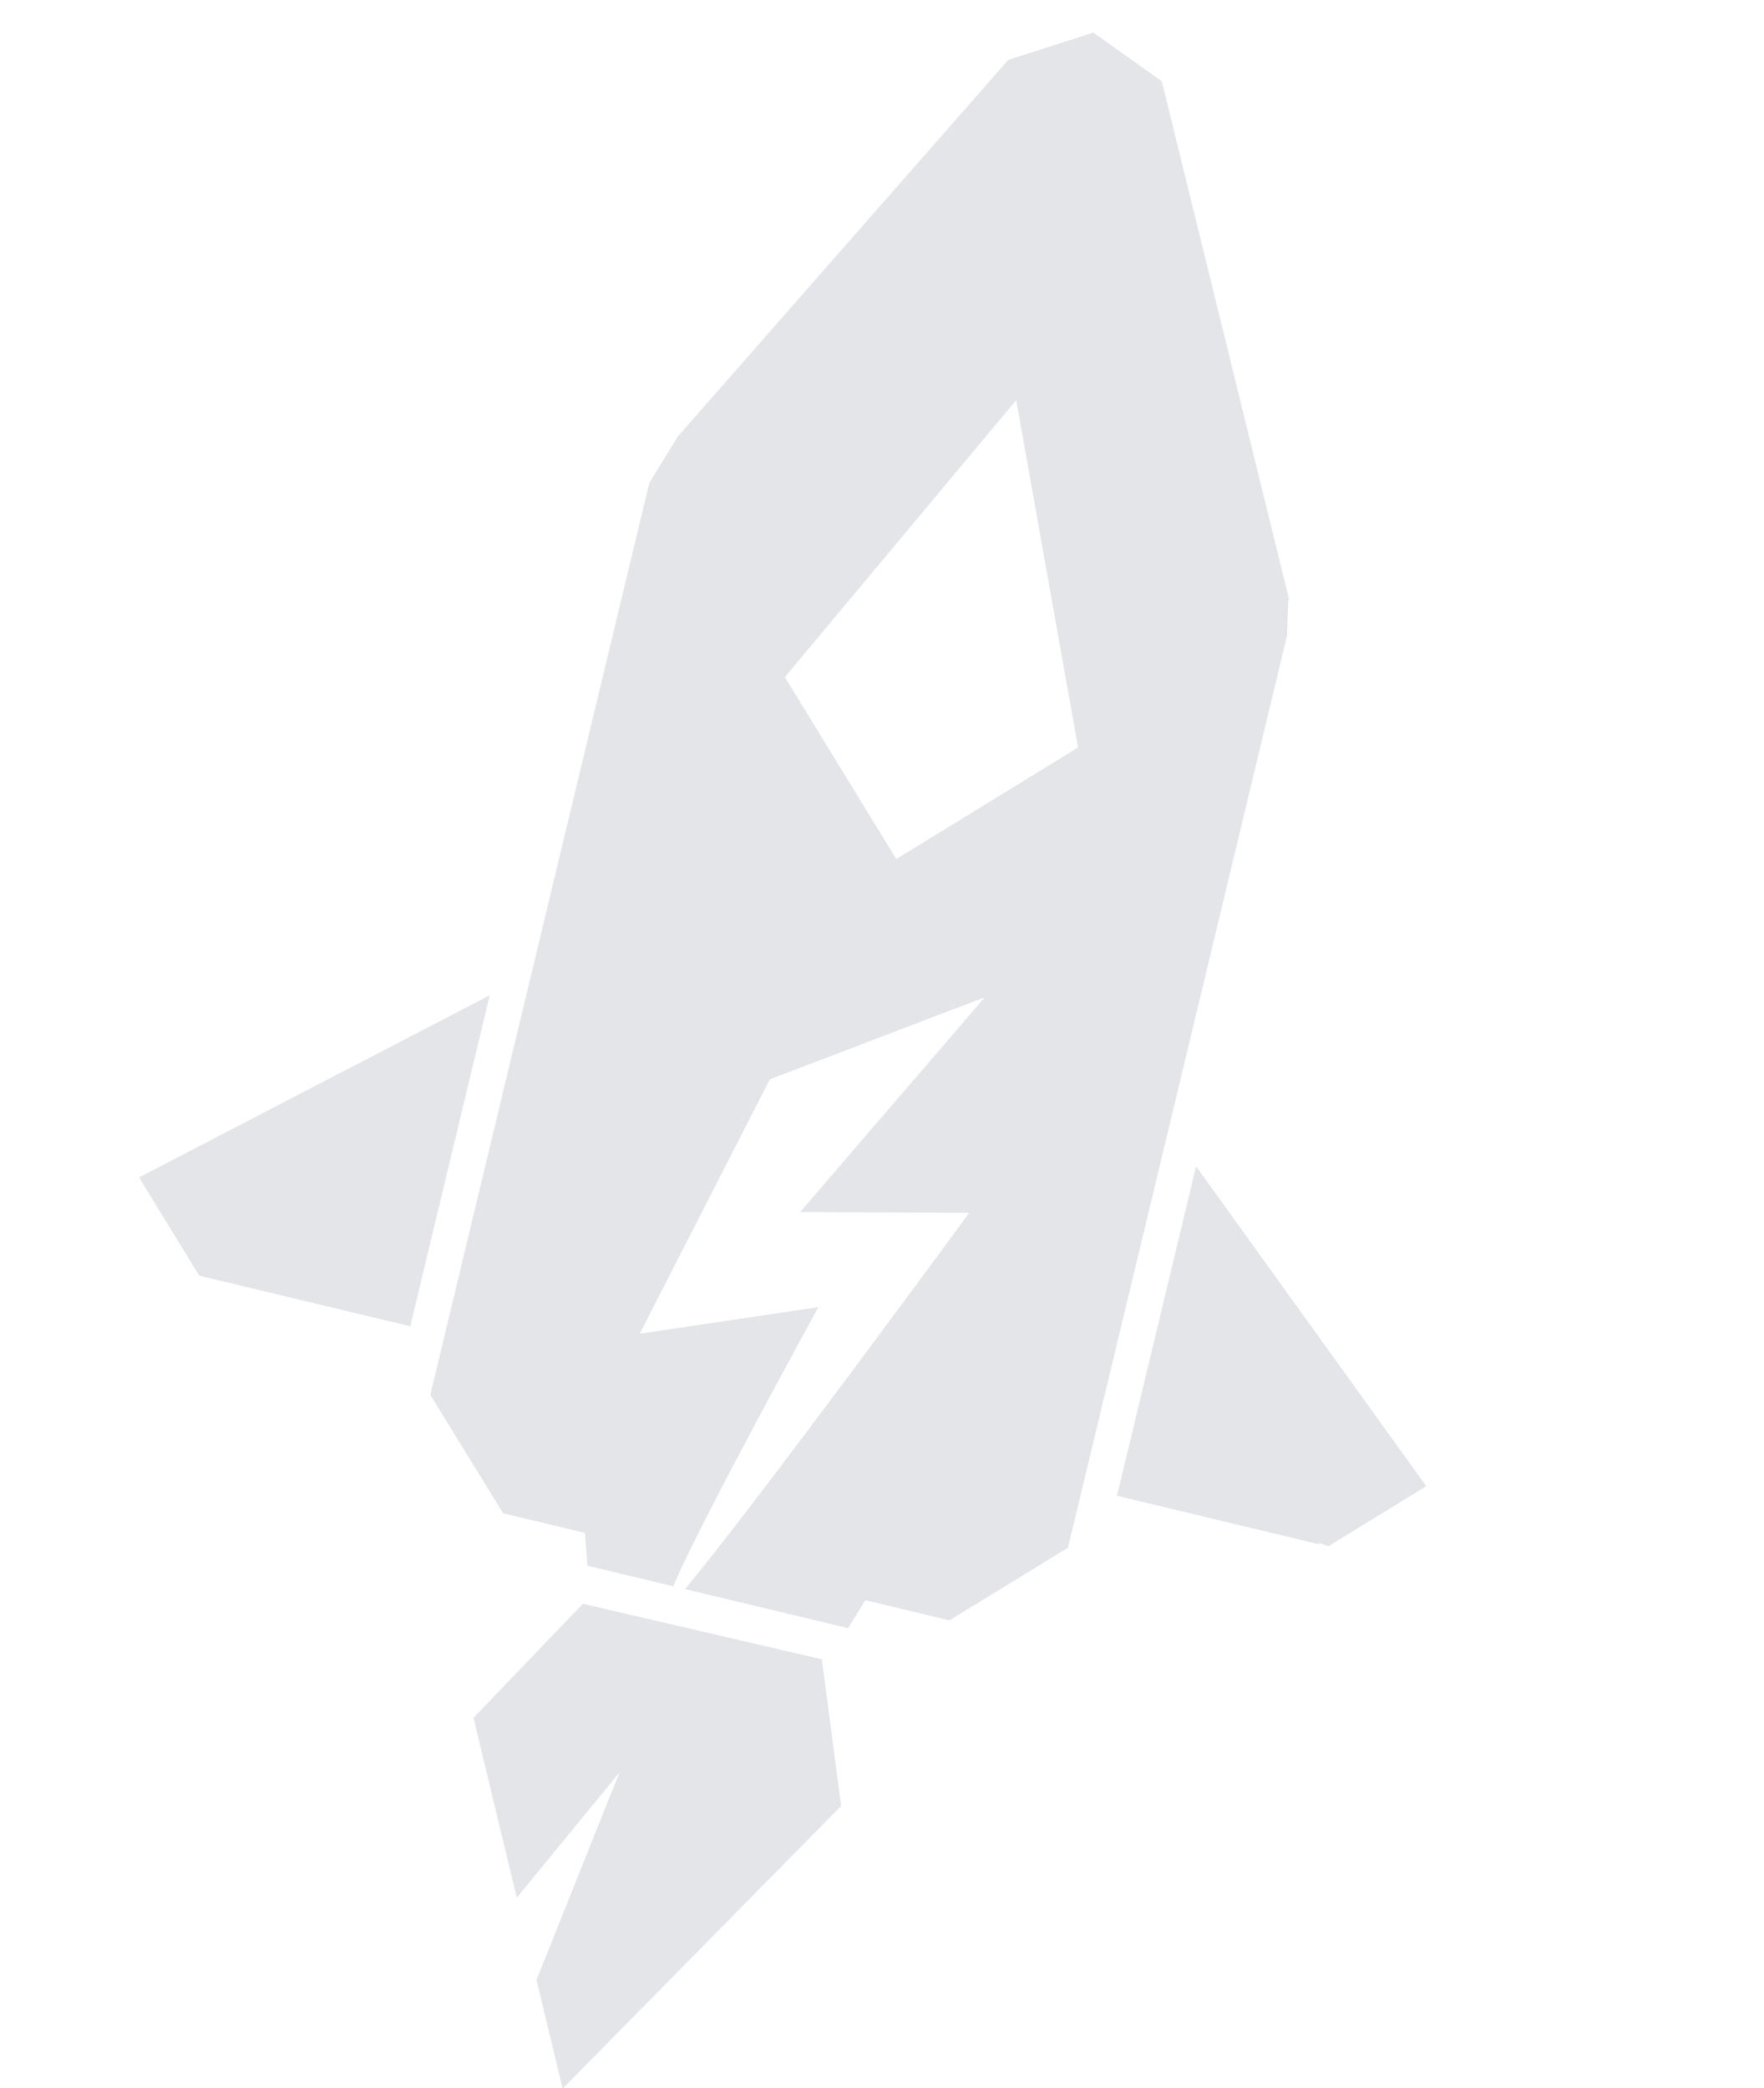
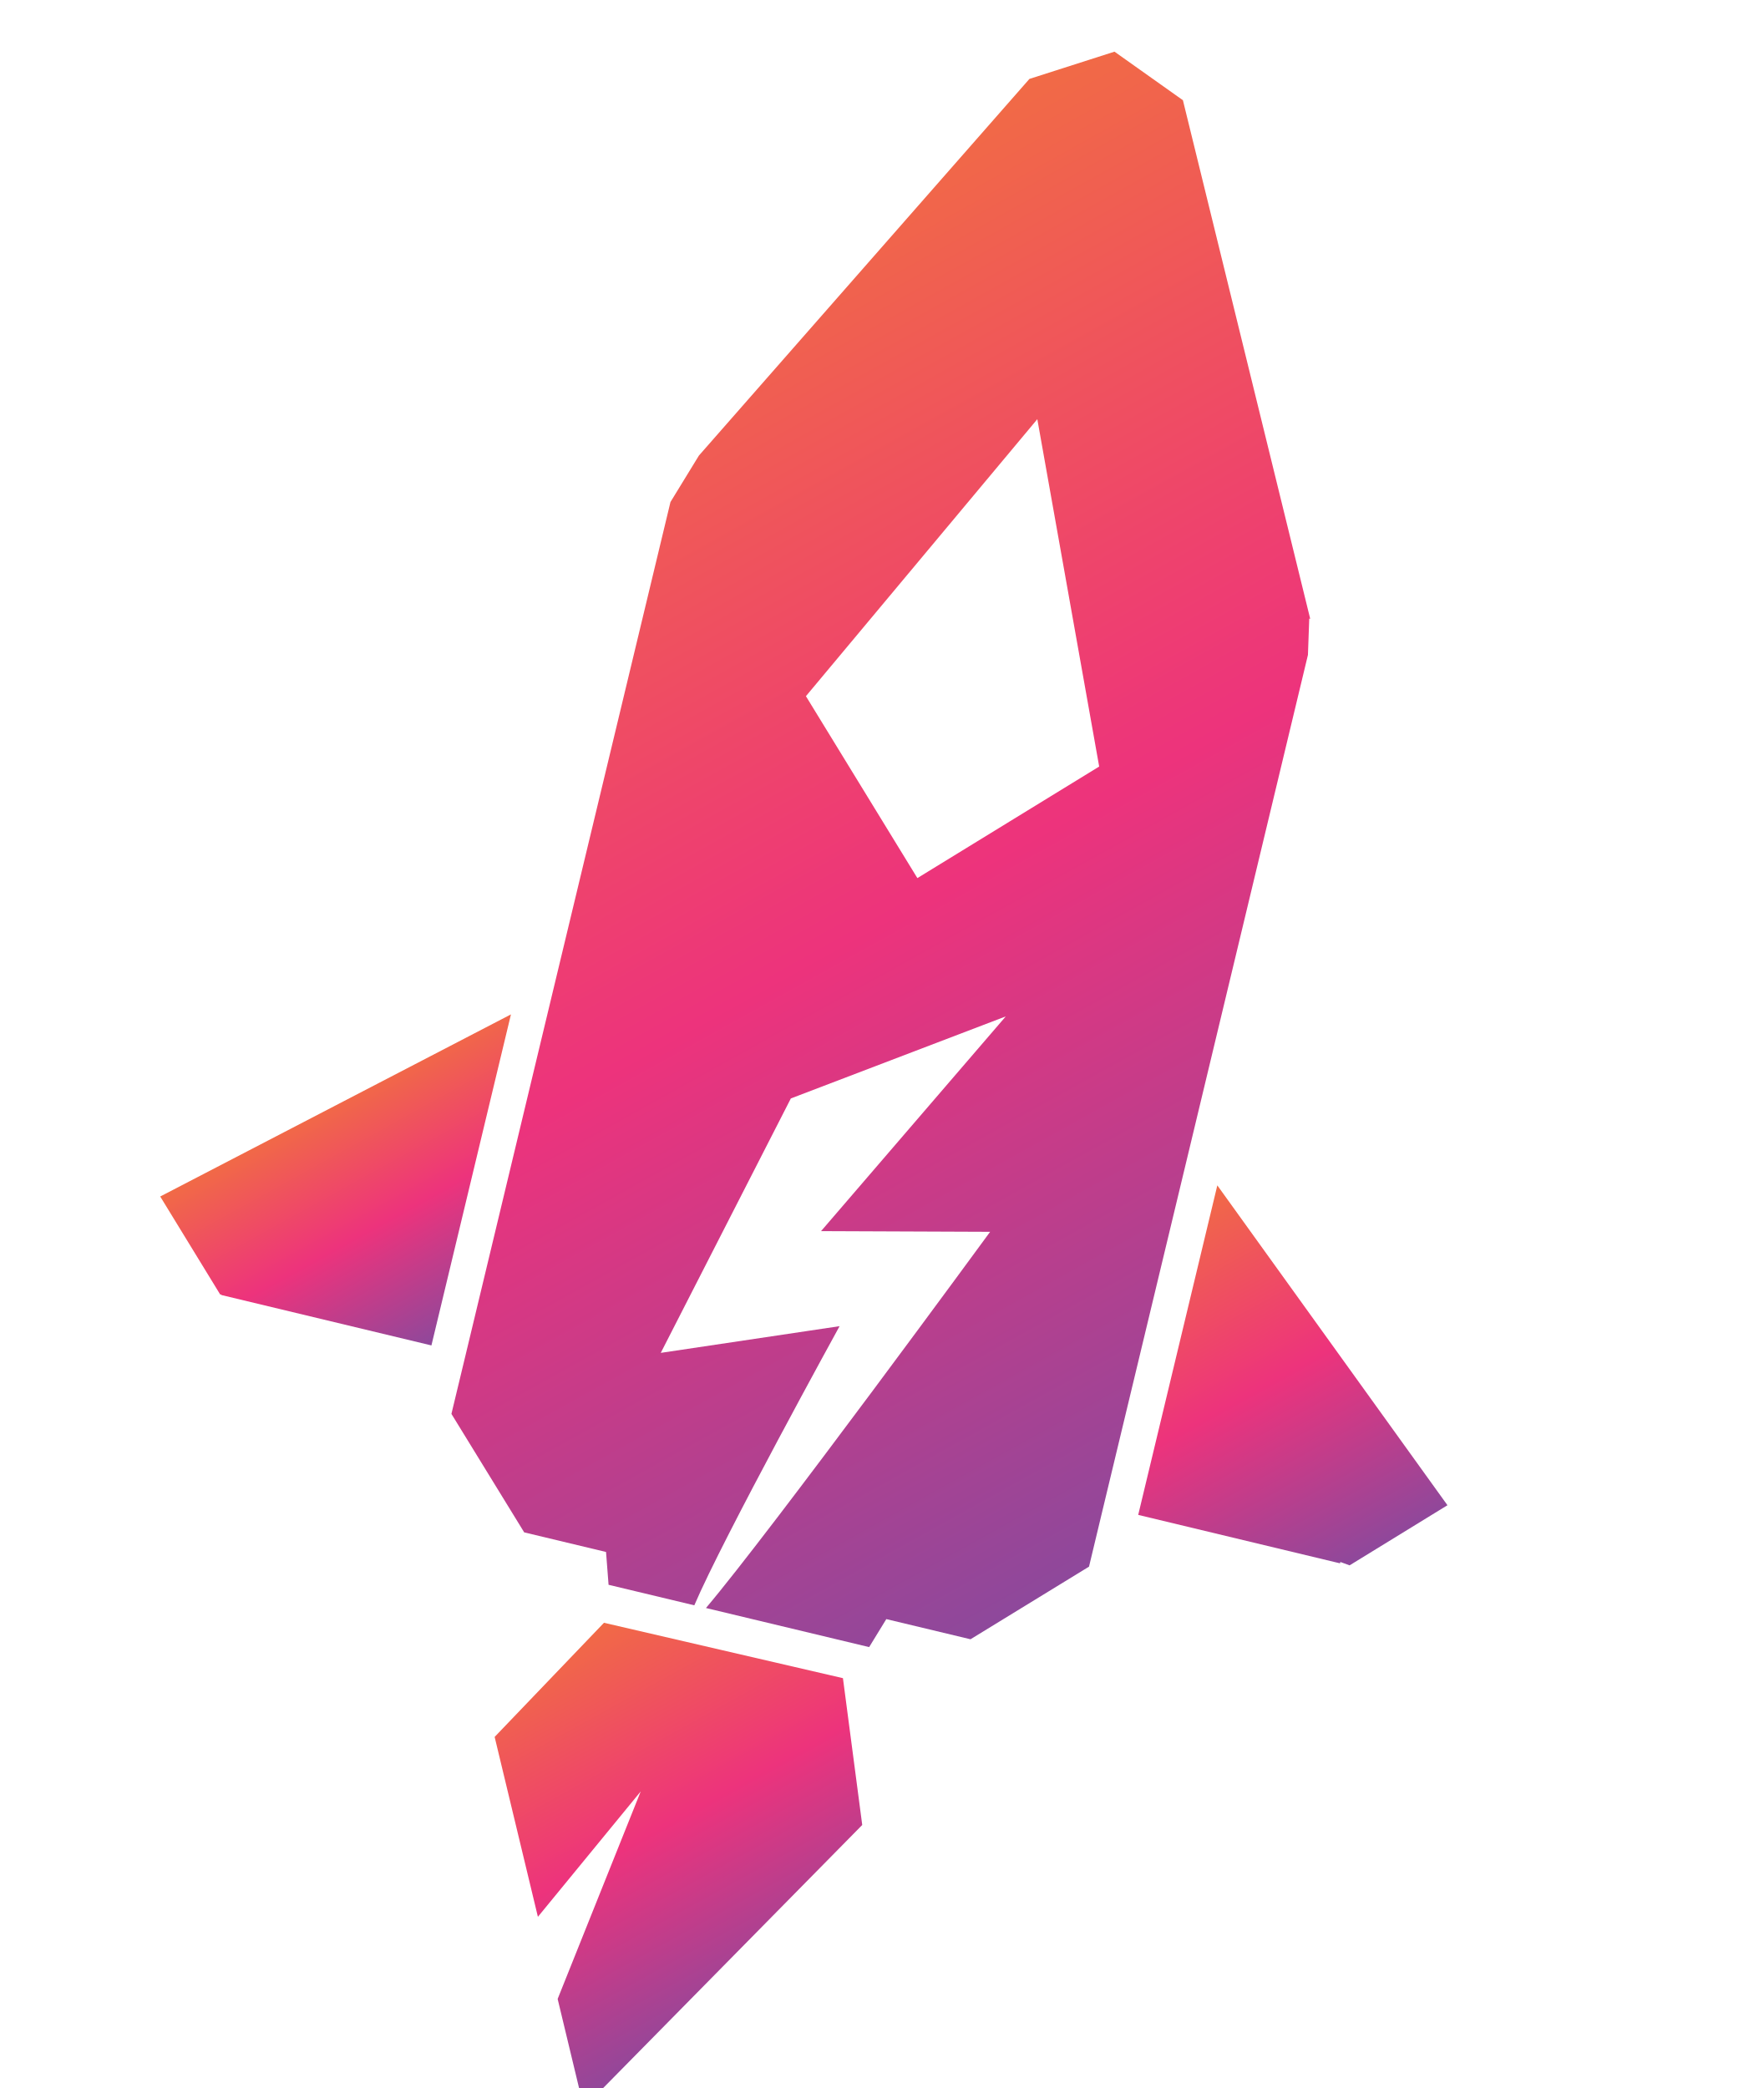
- <svg xmlns="http://www.w3.org/2000/svg" width="54.736" height="64.799" viewBox="0 0 54.736 64.799">
-   <g id="API" transform="matrix(0.875, -0.485, 0.485, 0.875, -5.986, 22.519)">
-     <g id="Group_5" data-name="Group 5" transform="translate(0 17.25)">
-       <g id="Group_4" data-name="Group 4" transform="translate(2.212 0)">
-         <path id="Path_12" data-name="Path 12" d="M0,0,.153,3.56l.035.022L.175,3.59,5.119,8.118,12.254.331Z" fill="#e3e5e9" />
-         <path id="Path_13" data-name="Path 13" d="M7.1,0,0,7.75,4.747,12.1a.186.186,0,0,0,.029-.032c.068.08.2.231.2.231l3.559-.159Z" transform="translate(21.744 15.594)" fill="#e3e5e9" />
+ <svg xmlns="http://www.w3.org/2000/svg" width="62.851" height="74.406" viewBox="0 0 62.851 74.406">
+   <defs>
+     <linearGradient id="linear-gradient" x1="0.5" x2="0.5" y2="1" gradientUnits="objectBoundingBox">
+       <stop offset="0" stop-color="#f16a46" />
+       <stop offset="0.498" stop-color="#ed337c" />
+       <stop offset="1" stop-color="#8e489b" />
+     </linearGradient>
+   </defs>
+   <g id="Group_19002" data-name="Group 19002" transform="matrix(0.875, -0.485, 0.485, 0.875, -1843.529, -1499.364)">
+     <g id="Group_5" data-name="Group 5" transform="translate(866.934 2244.224)">
+       <g id="Group_4" data-name="Group 4" transform="translate(2.54 0)">
+         <path id="Path_12" data-name="Path 12" d="M2023.488,825.289l.176,4.088.04.025-.015.01,5.676,5.2,8.194-8.94Z" transform="translate(-2023.488 -825.289)" fill="url(#linear-gradient)" />
+         <path id="Path_13" data-name="Path 13" d="M2058.416,844.49l-8.155,8.9,5.451,4.994a.211.211,0,0,0,.033-.037c.079.091.23.265.23.265l4.087-.183Z" transform="translate(-2025.292 -826.583)" fill="url(#linear-gradient)" />
      </g>
-       <path id="Path_14" data-name="Path 14" d="M3.158,1.45,1.626,6.981,6.3,5.125.927,9.506,0,12.85,11.806,9.37,13.49,5.1,7.84,0Z" transform="translate(0 18.242)" fill="#e3e5e9" />
+       <path id="Path_14" data-name="Path 14" d="M2024.391,849.414l-1.759,6.352,5.368-2.131-6.171,5.03-1.064,3.84,13.557-4,1.934-4.907-6.488-5.852Z" transform="translate(-2020.765 -826.803)" fill="url(#linear-gradient)" />
    </g>
-     <path id="Path_23" data-name="Path 23" d="M38.475.54,35.757,0,21.125,5.249l-1.471.833L8.978,17.73,1.3,26.11,0,27.527l.193,4.31L2.118,33.6l-.425.928L3.71,36.374c1.782-1.388,8.139-5.389,8.139-5.389L6.6,29.02l7.356-4.946,7.066,1.006-8.241,3.052,4.577,2.561S6.875,35.536,3.986,36.627l3.839,3.515.887-.5,1.981,1.813L15,41.266l1.3-1.417,7.642-8.337L34.655,19.82l.581-.965.022.021L39.6,2.891ZM27.309,19.706,20.7,20l-.288-6.611L30.854,9.351Z" transform="translate(6.844 0)" fill="#e3e5e9" />
+     <path id="Path_23" data-name="Path 23" d="M2073.371,804.67l-3.121-.62-16.8,6.027-1.689.956L2039.5,824.409l-8.817,9.623-1.492,1.627.221,4.948,2.211,2.024-.488,1.066,2.317,2.12c2.046-1.594,9.346-6.188,9.346-6.188l-6.032-2.256,8.446-5.68,8.113,1.155-9.463,3.5,5.255,2.941s-12.032,5.561-15.349,6.813l4.409,4.036,1.018-.576,2.275,2.082,4.946-.216,1.49-1.627,8.775-9.573,12.3-13.425.667-1.108.026.024,4.99-18.355Zm-12.822,22.007-7.59.336-.331-7.592,11.992-4.634Z" transform="translate(-1154.399 1420.366)" fill="url(#linear-gradient)" />
  </g>
</svg>
